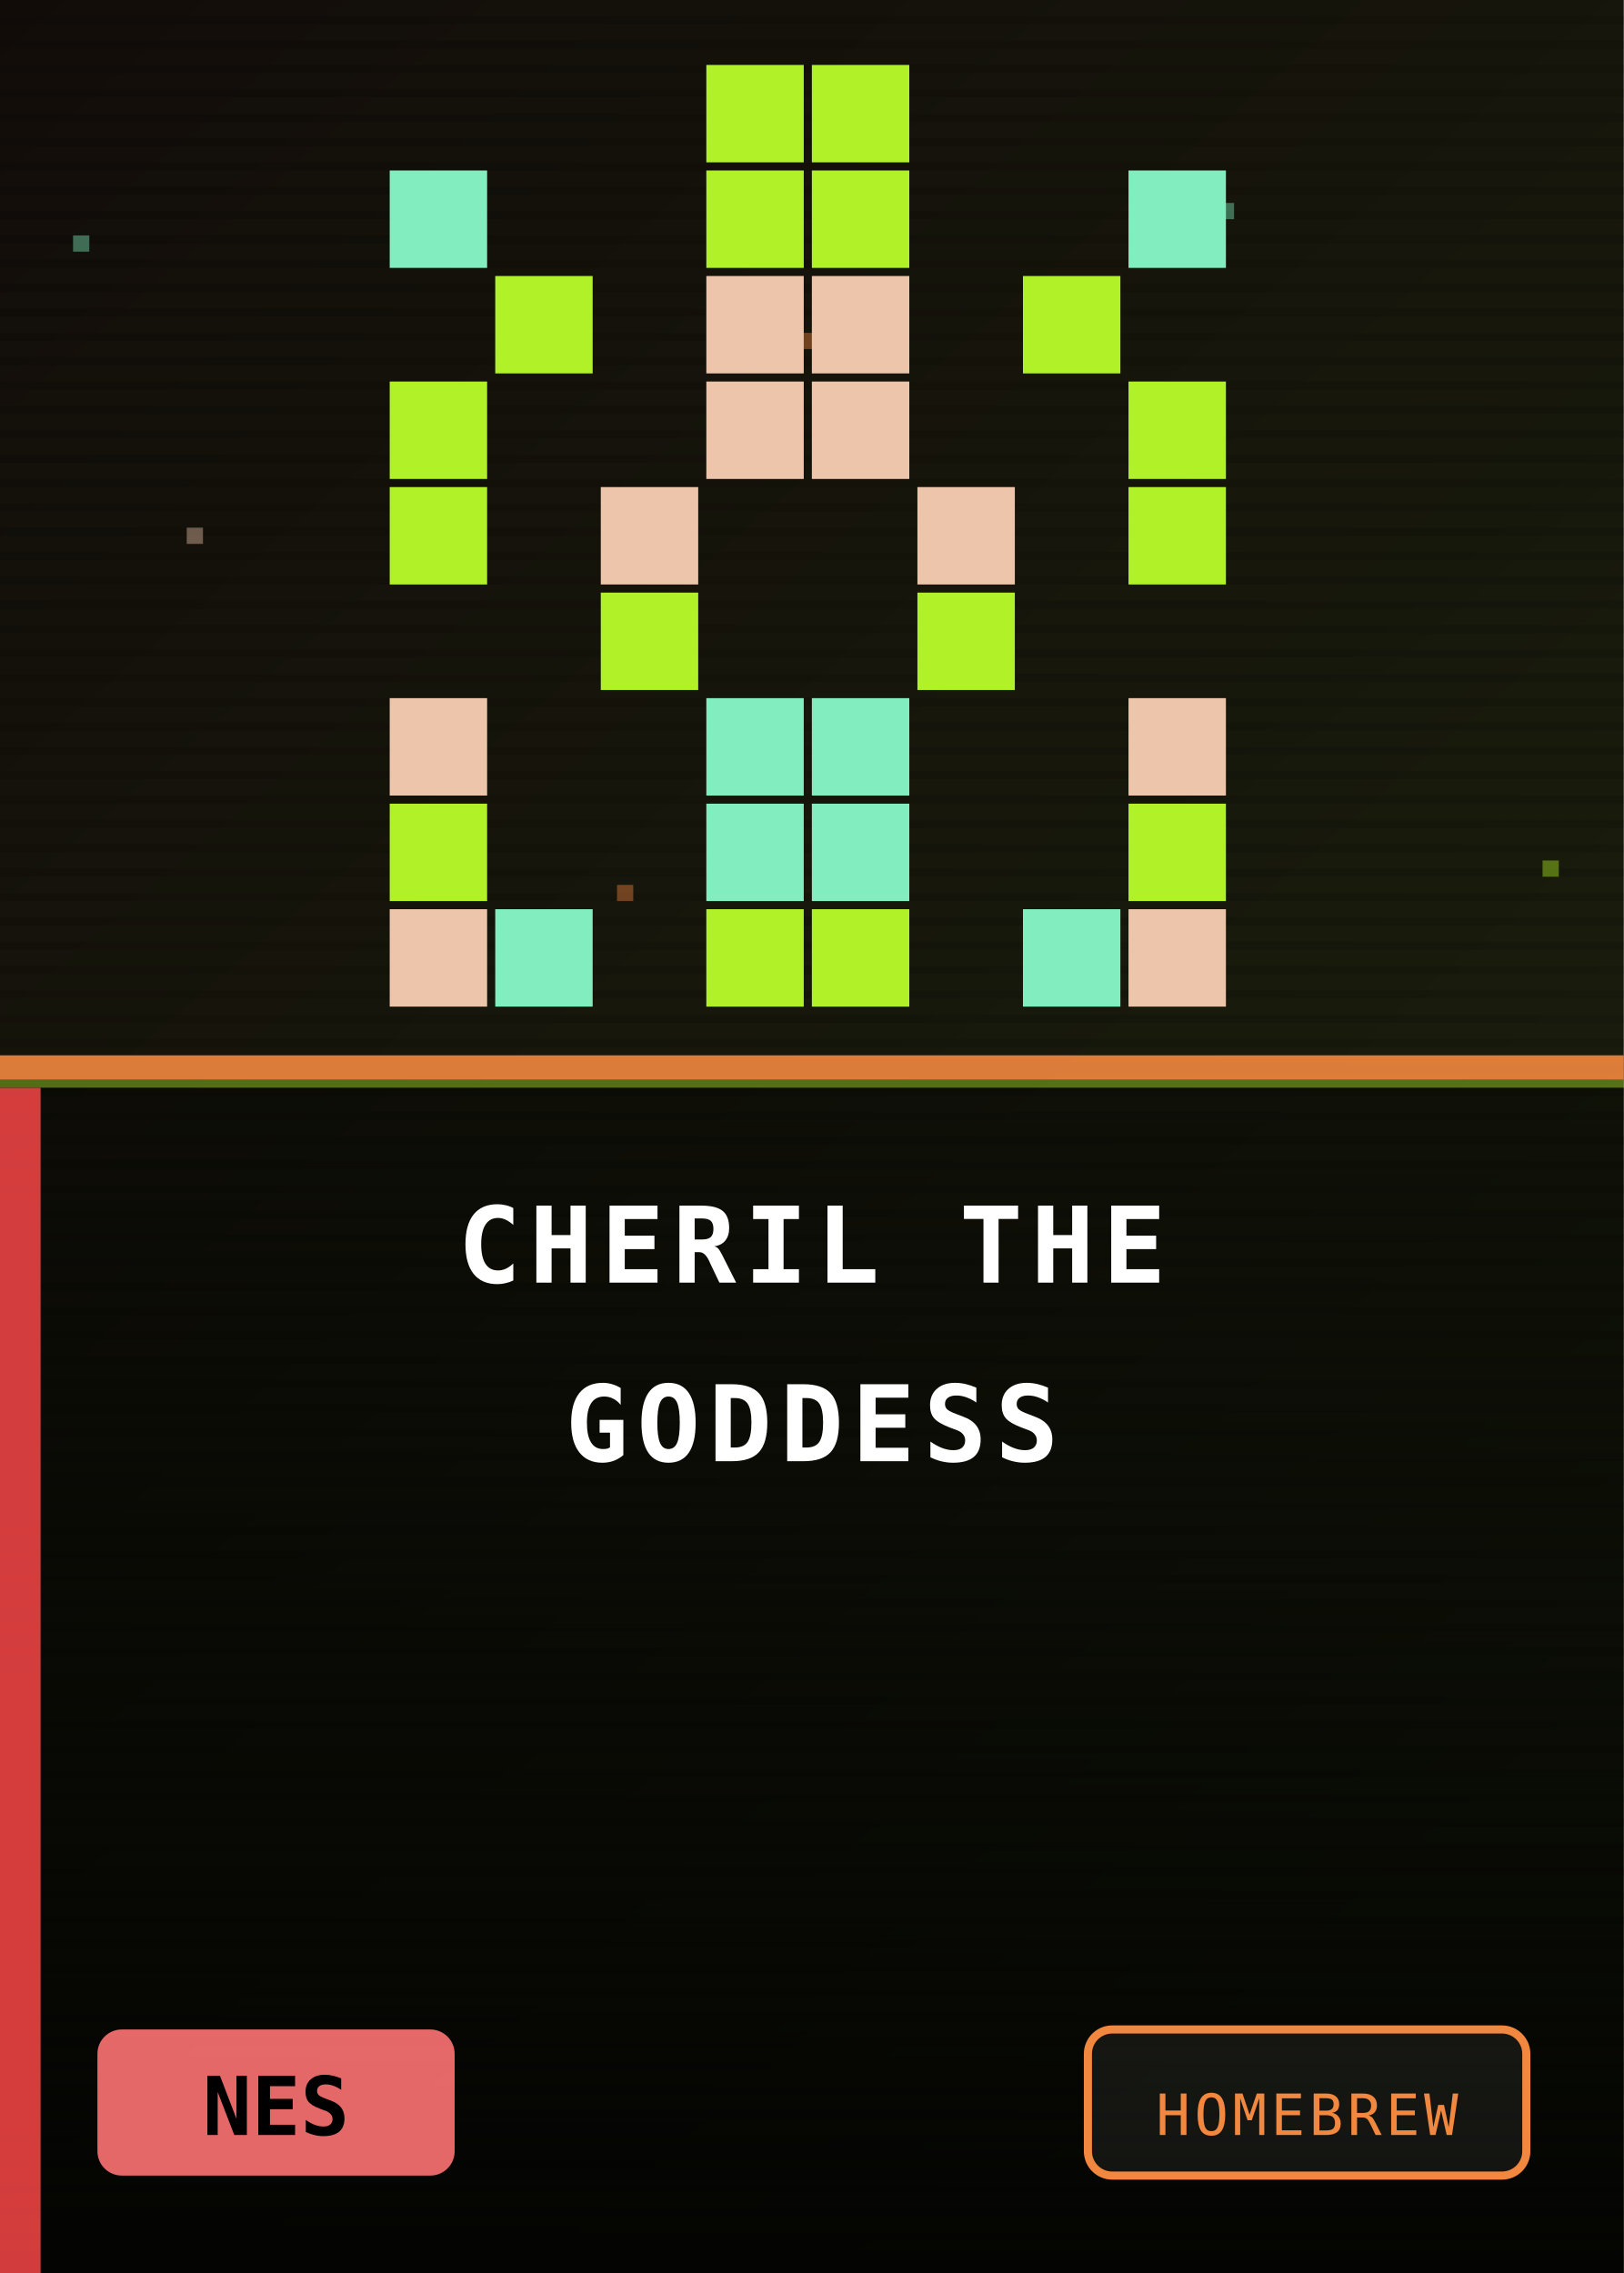
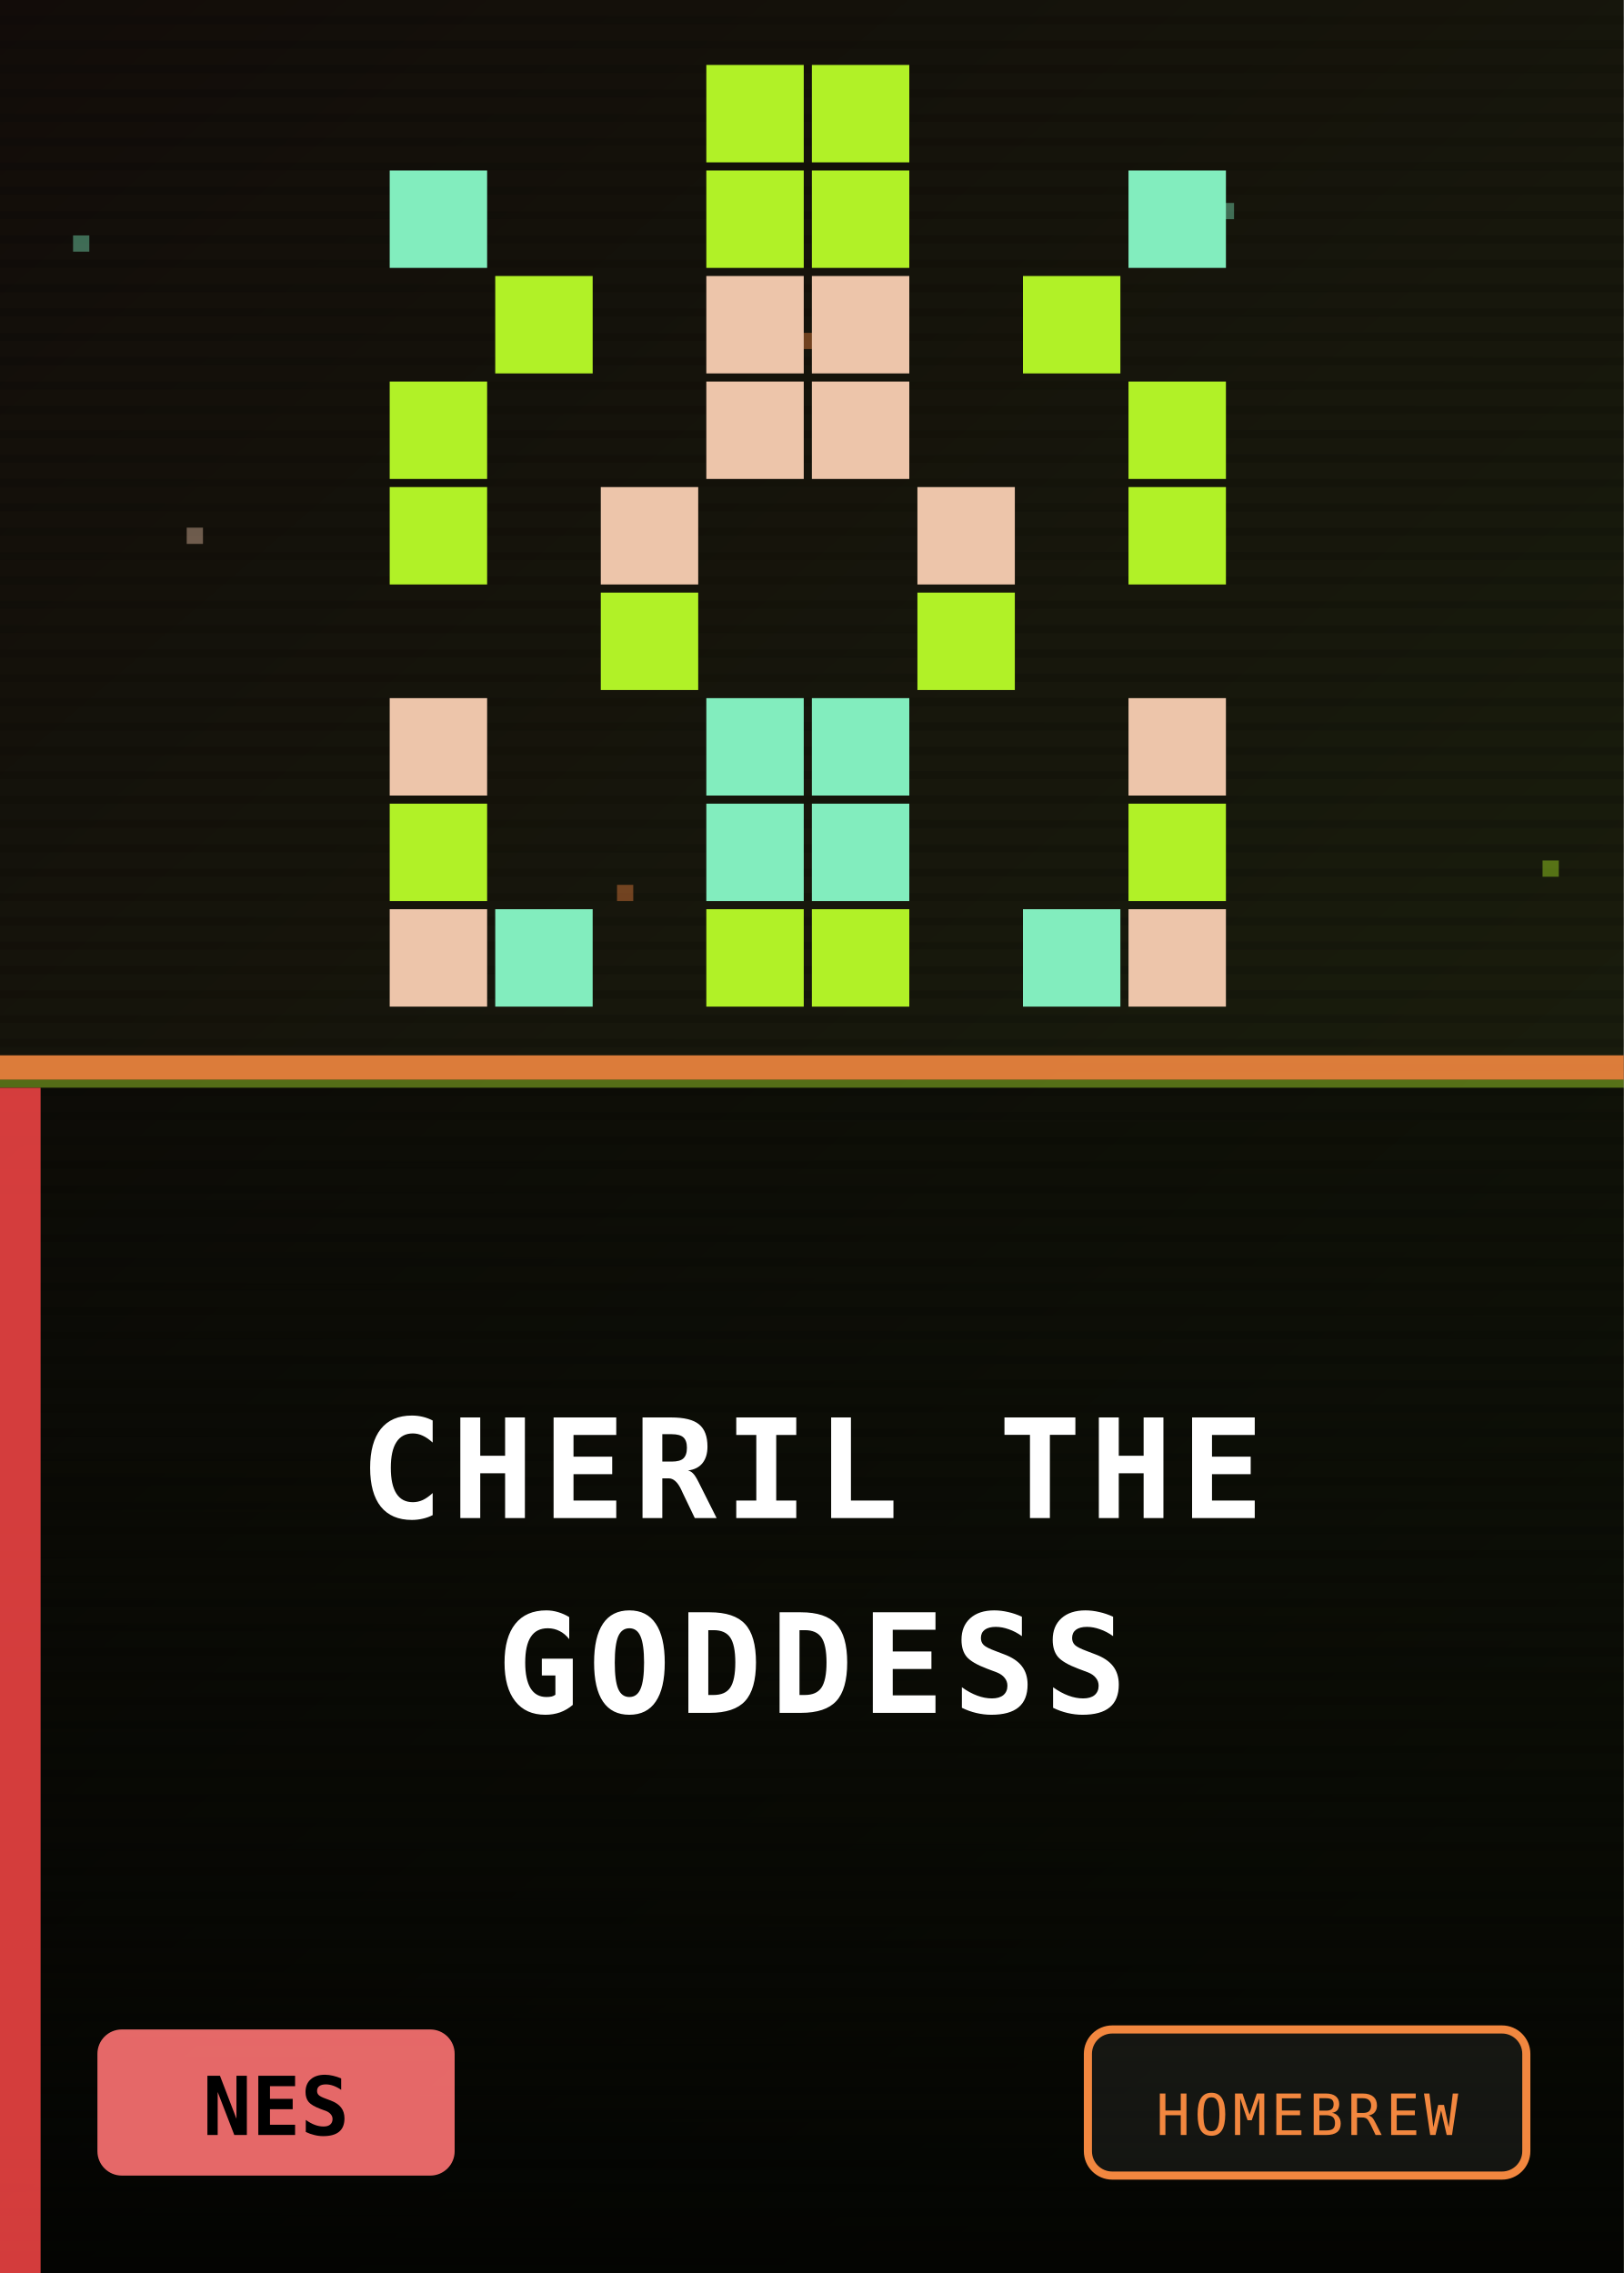
<svg xmlns="http://www.w3.org/2000/svg" viewBox="0 0 200 280" width="200" height="280">
  <defs>
    <linearGradient id="bg751173" x1="0" y1="0" x2="0.6" y2="1">
      <stop offset="0%" stop-color="#17100c" />
      <stop offset="100%" stop-color="#232a12" />
    </linearGradient>
    <linearGradient id="bot751173" x1="0" y1="0" x2="0" y2="1">
      <stop offset="0%" stop-color="rgba(0,0,0,0.52)" />
      <stop offset="100%" stop-color="rgba(0,0,0,0.88)" />
    </linearGradient>
    <pattern id="scan751173" width="1" height="3" patternUnits="userSpaceOnUse">
      <rect y="2" width="200" height="1" fill="rgba(0,0,0,0.12)" />
    </pattern>
  </defs>
  <rect width="200" height="280" fill="url(#bg751173)" />
  <rect width="200" height="280" fill="url(#scan751173)" />
  <rect x="99" y="41" width="2" height="2" fill="#f2873f" opacity="0.55" />
  <rect x="147" y="90" width="2" height="2" fill="#b1f127" opacity="0.55" />
  <rect x="150" y="25" width="2" height="2" fill="#82edbe" opacity="0.55" />
  <rect x="23" y="65" width="2" height="2" fill="#edc5aa" opacity="0.55" />
  <rect x="76" y="109" width="2" height="2" fill="#f2873f" opacity="0.55" />
  <rect x="190" y="106" width="2" height="2" fill="#b1f127" opacity="0.55" />
  <rect x="9" y="29" width="2" height="2" fill="#82edbe" opacity="0.55" />
  <rect x="0" y="0" width="200" height="134" fill="rgba(0,0,0,0.22)" />
  <rect x="87" y="8" width="12" height="12" fill="#b1f127" />
  <rect x="100" y="8" width="12" height="12" fill="#b1f127" />
  <rect x="48" y="21" width="12" height="12" fill="#82edbe" />
  <rect x="139" y="21" width="12" height="12" fill="#82edbe" />
  <rect x="87" y="21" width="12" height="12" fill="#b1f127" />
  <rect x="100" y="21" width="12" height="12" fill="#b1f127" />
  <rect x="61" y="34" width="12" height="12" fill="#b1f127" />
  <rect x="126" y="34" width="12" height="12" fill="#b1f127" />
  <rect x="87" y="34" width="12" height="12" fill="#edc5aa" />
  <rect x="100" y="34" width="12" height="12" fill="#edc5aa" />
  <rect x="48" y="47" width="12" height="12" fill="#b1f127" />
  <rect x="139" y="47" width="12" height="12" fill="#b1f127" />
  <rect x="87" y="47" width="12" height="12" fill="#edc5aa" />
  <rect x="100" y="47" width="12" height="12" fill="#edc5aa" />
  <rect x="48" y="60" width="12" height="12" fill="#b1f127" />
  <rect x="139" y="60" width="12" height="12" fill="#b1f127" />
  <rect x="74" y="60" width="12" height="12" fill="#edc5aa" />
  <rect x="113" y="60" width="12" height="12" fill="#edc5aa" />
  <rect x="74" y="73" width="12" height="12" fill="#b1f127" />
  <rect x="113" y="73" width="12" height="12" fill="#b1f127" />
  <rect x="48" y="86" width="12" height="12" fill="#edc5aa" />
  <rect x="139" y="86" width="12" height="12" fill="#edc5aa" />
  <rect x="87" y="86" width="12" height="12" fill="#82edbe" />
  <rect x="100" y="86" width="12" height="12" fill="#82edbe" />
  <rect x="48" y="99" width="12" height="12" fill="#b1f127" />
  <rect x="139" y="99" width="12" height="12" fill="#b1f127" />
  <rect x="87" y="99" width="12" height="12" fill="#82edbe" />
  <rect x="100" y="99" width="12" height="12" fill="#82edbe" />
  <rect x="48" y="112" width="12" height="12" fill="#edc5aa" />
  <rect x="139" y="112" width="12" height="12" fill="#edc5aa" />
  <rect x="61" y="112" width="12" height="12" fill="#82edbe" />
  <rect x="126" y="112" width="12" height="12" fill="#82edbe" />
  <rect x="87" y="112" width="12" height="12" fill="#b1f127" />
  <rect x="100" y="112" width="12" height="12" fill="#b1f127" />
  <rect x="0" y="130" width="200" height="3" fill="#f2873f" opacity="0.9" />
  <rect x="0" y="133" width="200" height="1" fill="#b1f127" opacity="0.4" />
  <rect x="0" y="134" width="200" height="146" fill="url(#bot751173)" />
  <rect x="0" y="134" width="5" height="146" fill="#ef4444" opacity="0.88" />
-   <text x="100" y="158" text-anchor="middle" font-family="monospace,sans-serif" font-size="13" font-weight="900" letter-spacing="1" fill="white">CHERIL THE</text>
-   <text x="100" y="180" text-anchor="middle" font-family="monospace,sans-serif" font-size="13" font-weight="900" letter-spacing="1" fill="white">GODDESS</text>
+   <text x="100" y="187" text-anchor="middle" font-family="monospace,sans-serif" font-size="17" font-weight="900" letter-spacing="1" fill="white">CHERIL THE</text>
+   <text x="100" y="211" text-anchor="middle" font-family="monospace,sans-serif" font-size="17" font-weight="900" letter-spacing="1" fill="white">GODDESS</text>
  <rect x="12" y="250" width="44" height="18" rx="3" fill="#f87171" opacity="0.92" />
  <text x="34" y="263" text-anchor="middle" font-family="monospace" font-size="10" font-weight="700" fill="#000">NES</text>
  <rect x="134" y="250" width="54" height="18" rx="3" fill="rgba(255,255,255,0.06)" stroke="#f2873f" stroke-width="1" />
  <text x="161" y="263" text-anchor="middle" font-family="monospace" font-size="7" fill="#f2873f" letter-spacing="0.5">HOMEBREW</text>
</svg>
